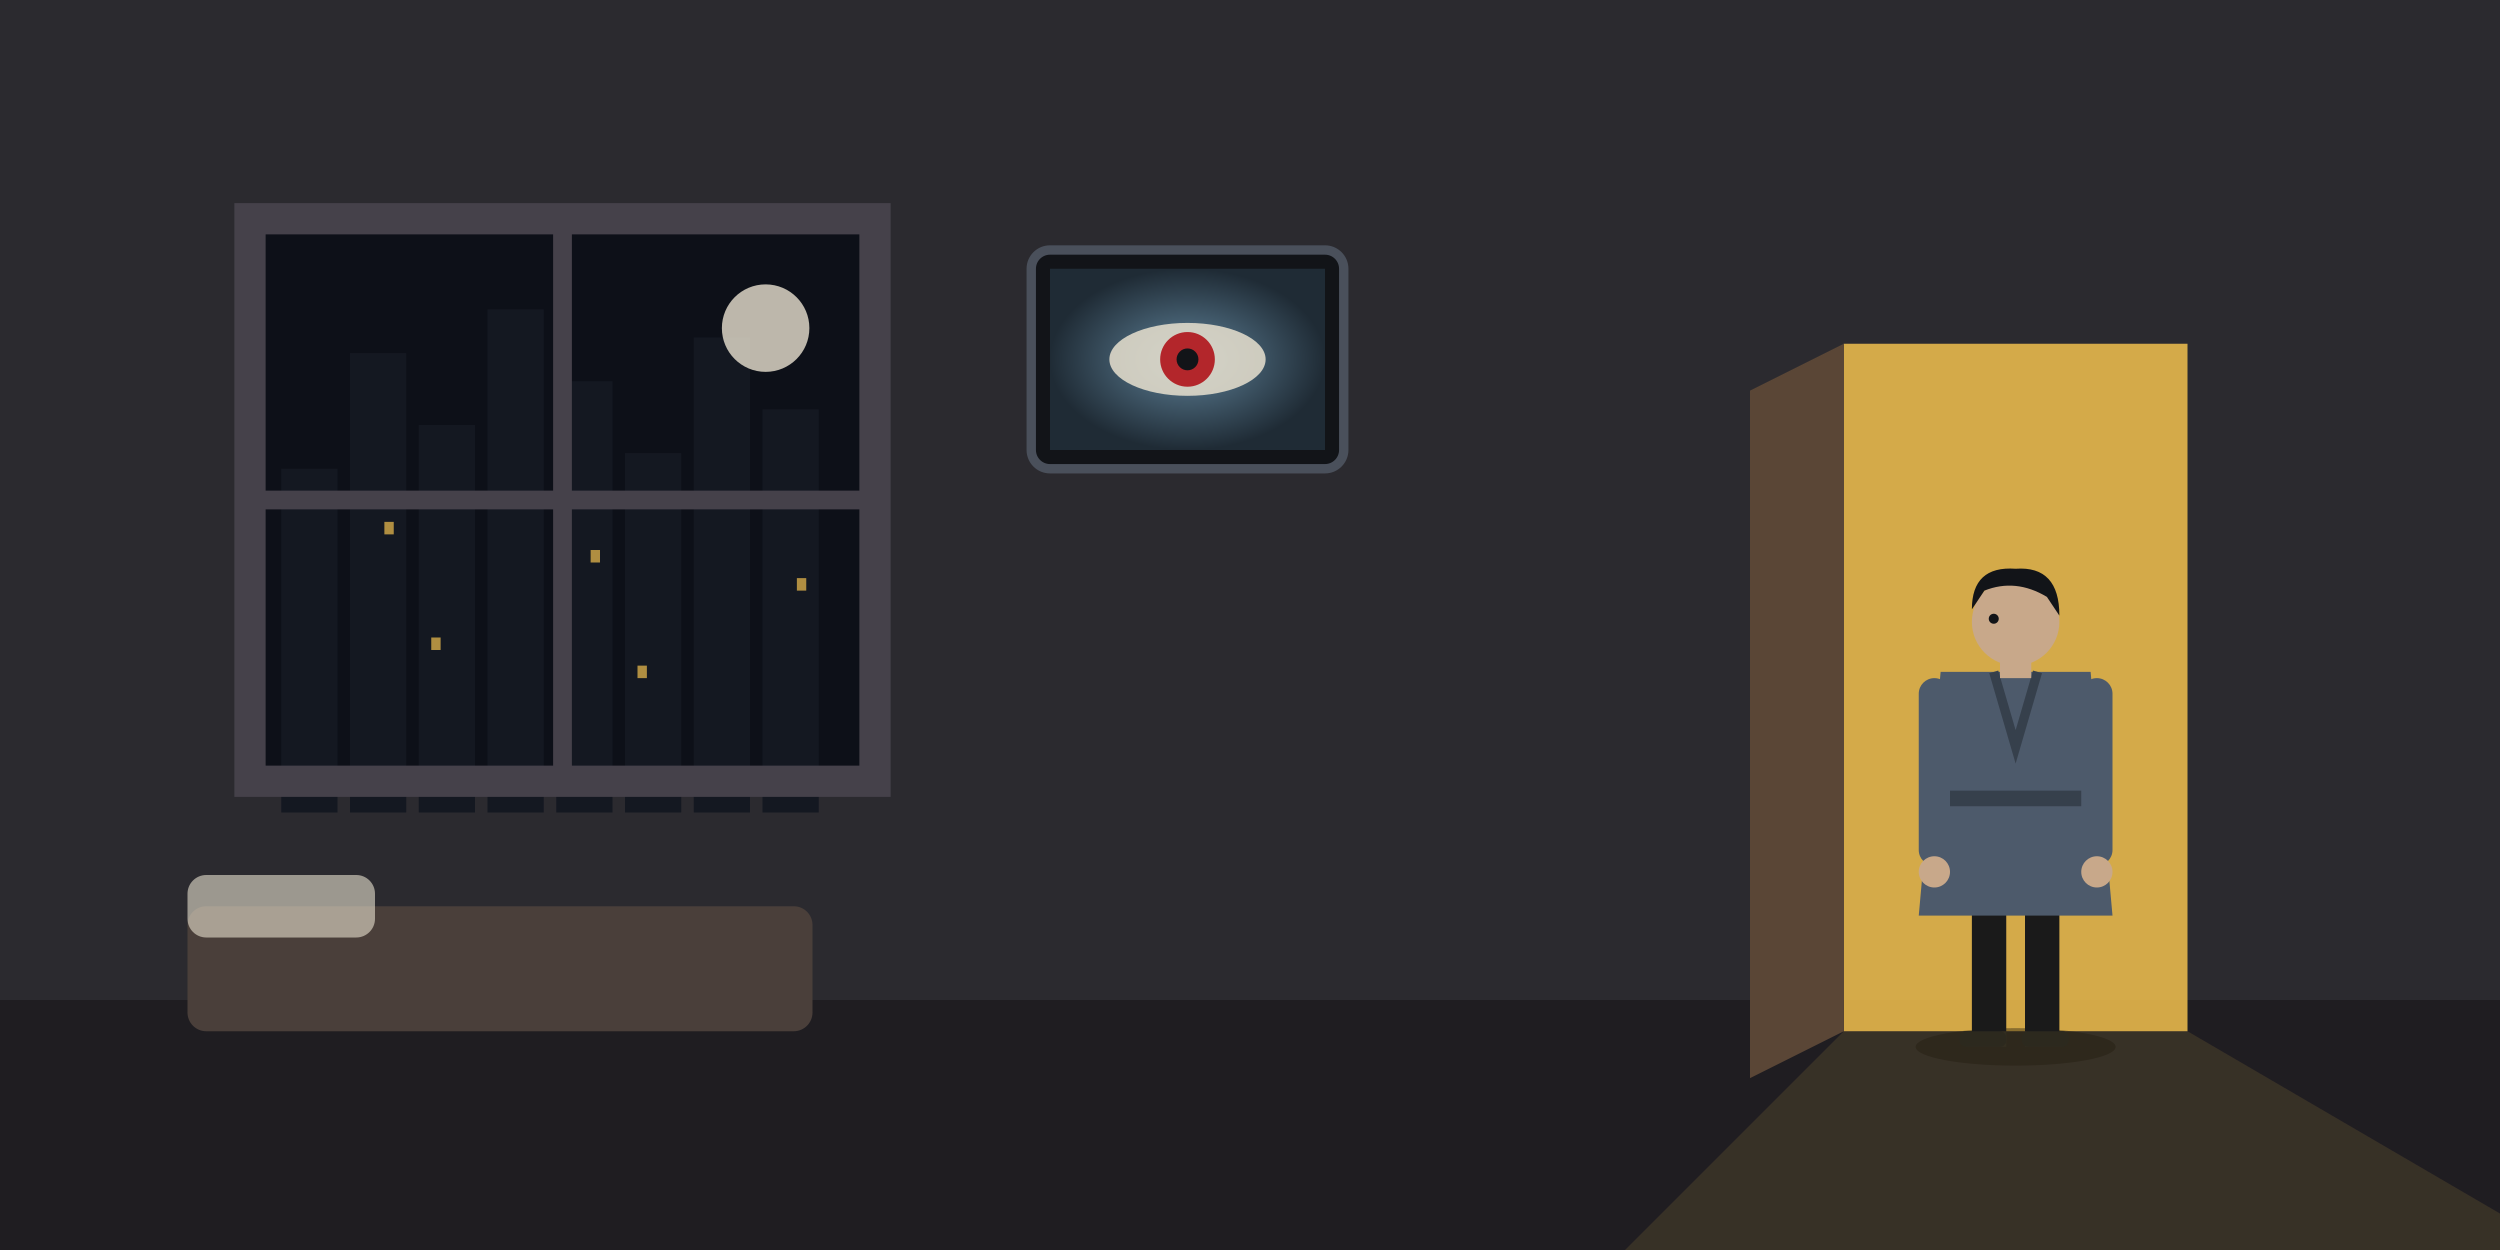
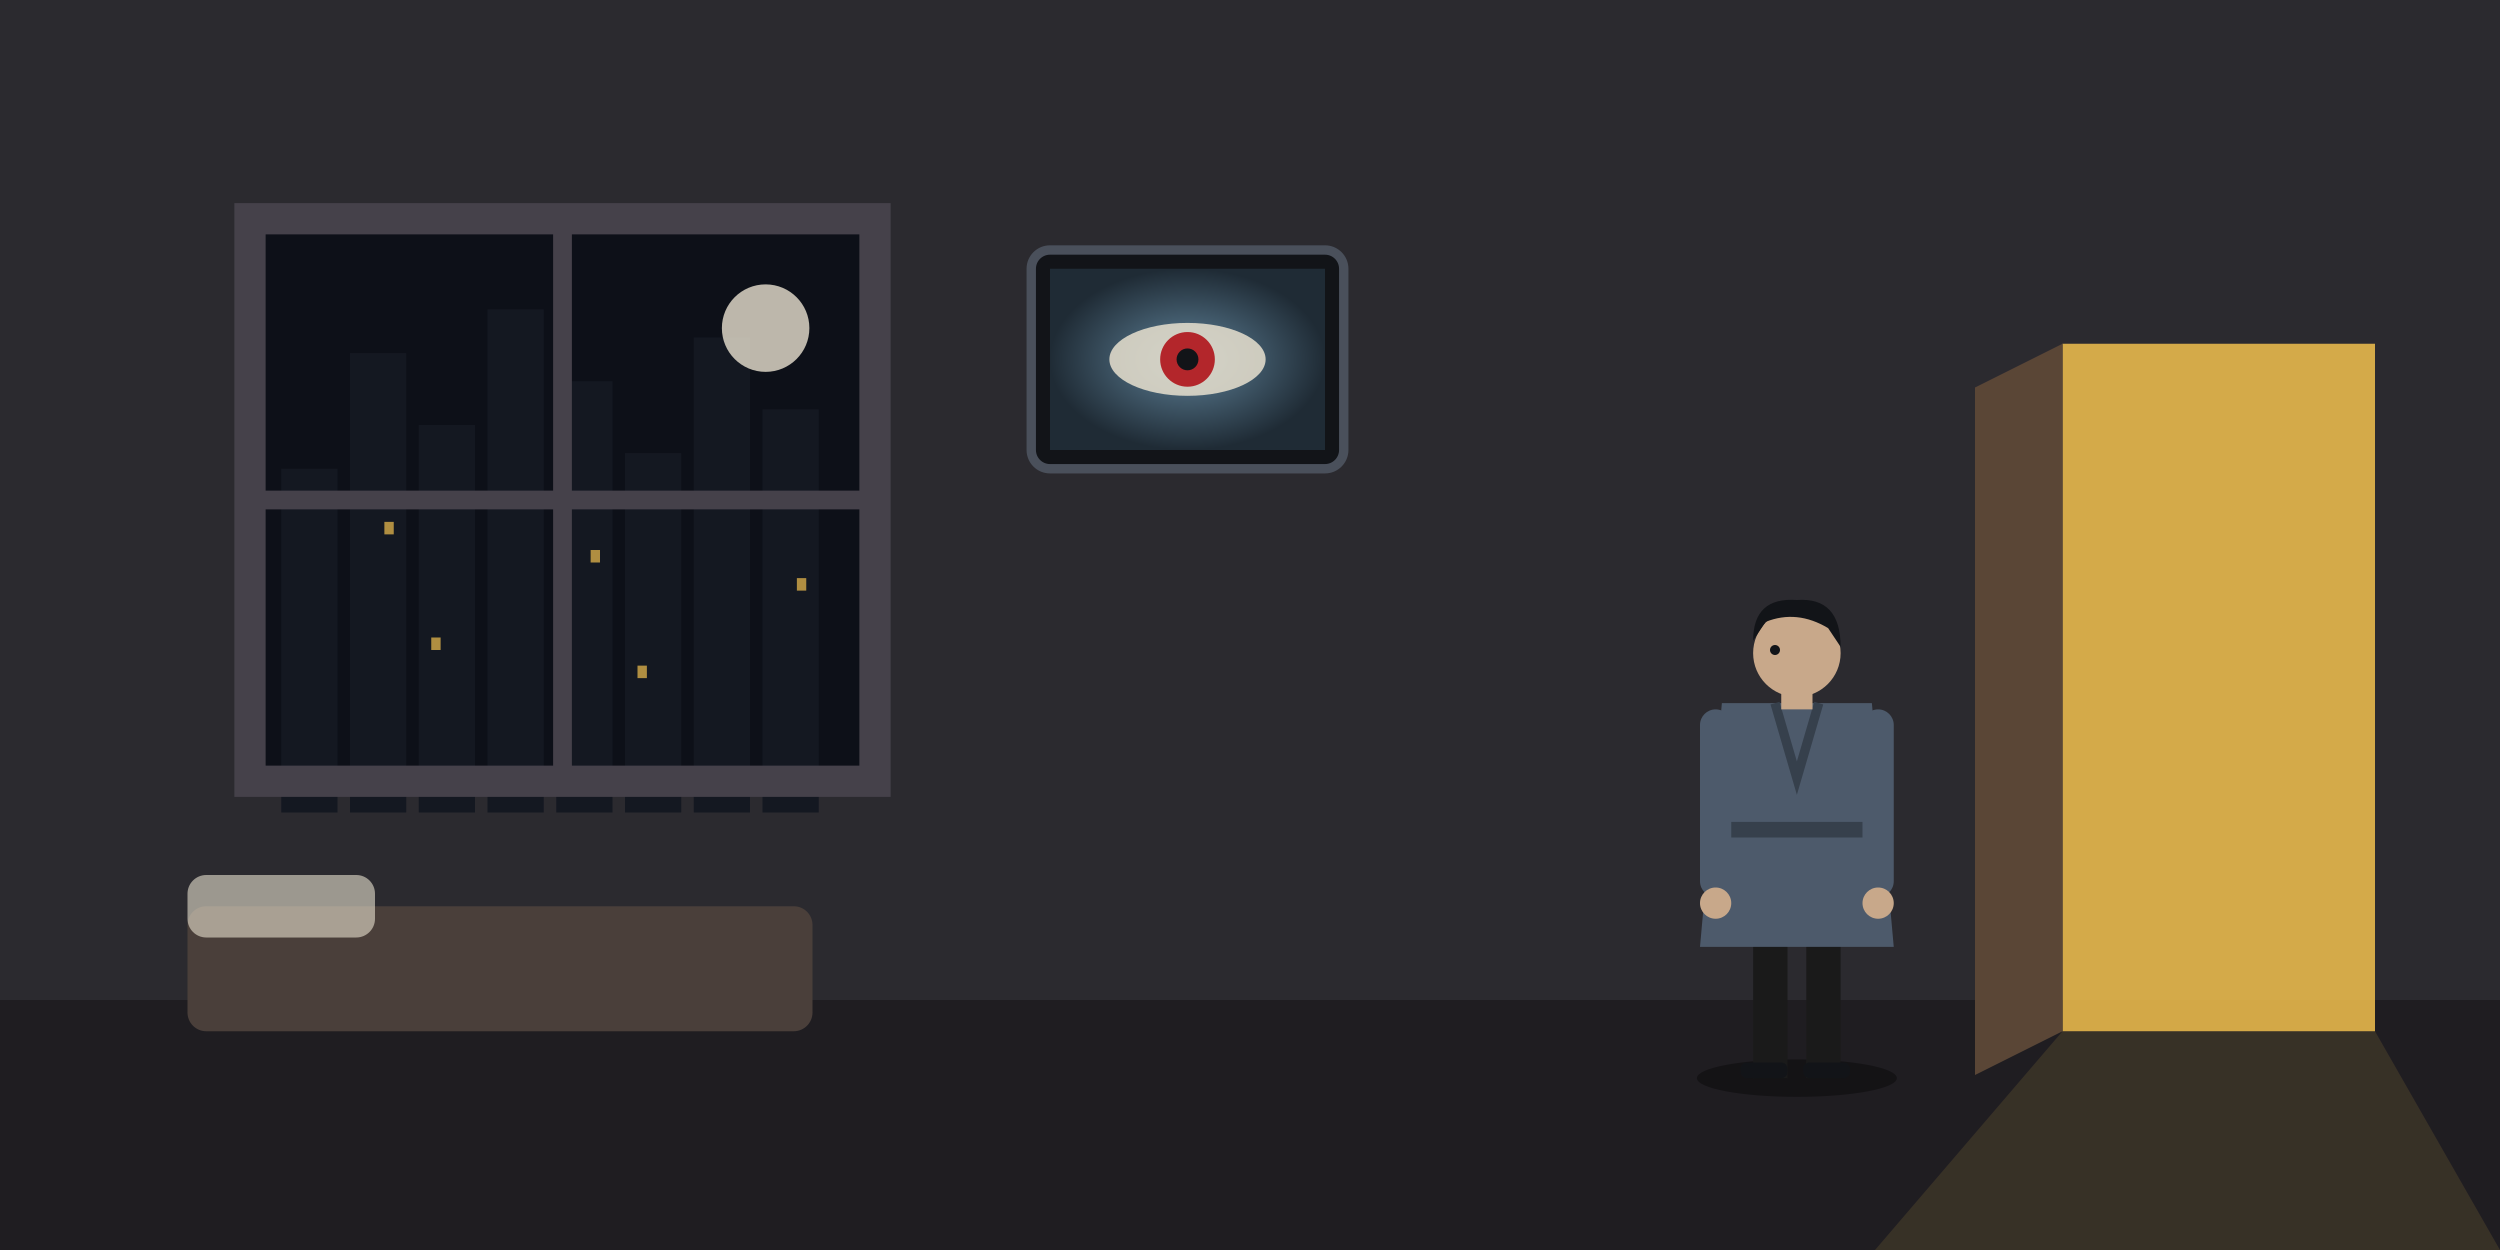
<svg xmlns="http://www.w3.org/2000/svg" viewBox="0 0 800 400" width="800" height="400">
  <defs>
    <radialGradient id="glow">
      <stop offset="0" stop-color="#5f8299" />
      <stop offset="1" stop-color="#1f2b35" />
    </radialGradient>
  </defs>
  <rect width="800" height="400" fill="#2b2a2f" />
  <rect y="320" width="800" height="80" fill="#1f1d21" />
  <rect x="80" y="70" width="200" height="180" fill="#0d1018" />
  <rect x="90" y="150" width="18" height="110" fill="#141821" />
  <rect x="112" y="113" width="18" height="147" fill="#141821" />
  <rect x="134" y="136" width="18" height="124" fill="#141821" />
  <rect x="156" y="99" width="18" height="161" fill="#141821" />
  <rect x="178" y="122" width="18" height="138" fill="#141821" />
  <rect x="200" y="145" width="18" height="115" fill="#141821" />
  <rect x="222" y="108" width="18" height="152" fill="#141821" />
  <rect x="244" y="131" width="18" height="129" fill="#141821" />
  <rect x="123" y="167" width="3" height="4" fill="#f2c14e" opacity="0.7" />
  <rect x="138" y="204" width="3" height="4" fill="#f2c14e" opacity="0.7" />
  <rect x="189" y="176" width="3" height="4" fill="#f2c14e" opacity="0.7" />
  <rect x="204" y="213" width="3" height="4" fill="#f2c14e" opacity="0.7" />
  <rect x="255" y="185" width="3" height="4" fill="#f2c14e" opacity="0.7" />
  <circle cx="245" cy="105" r="14" fill="#e8e1cf" opacity="0.8" />
  <rect x="80" y="70" width="200" height="180" fill="none" stroke="#45414a" stroke-width="10" />
  <path d="M 180 70 L 180 250 M 80 160 L 280 160" stroke="#45414a" stroke-width="6" />
  <rect x="330" y="80" width="100" height="70" rx="6" fill="#121418" stroke="#4a505b" stroke-width="3" />
  <rect x="336" y="86" width="88" height="58" fill="url(#glow)" />
  <ellipse cx="380.0" cy="115.0" rx="25.0" ry="11.667" fill="#e8e1cf" opacity="0.85" />
  <circle cx="380.0" cy="115.0" r="8.75" fill="#b3262b" />
  <circle cx="380.0" cy="115.0" r="3.5" fill="#121418" />
  <rect x="60" y="290" width="200" height="40" rx="6" fill="#4a3f3a" />
  <rect x="60" y="280" width="60" height="20" rx="6" fill="#e8e1cf" opacity="0.6" />
-   <rect x="590" y="110" width="110" height="220" fill="#f2c14e" opacity="0.85" />
-   <path d="M 590 110 L 560 125 L 560 345 L 590 330 Z" fill="#5a4636" />
-   <g transform="translate(645 335) scale(-1.0 1.0)">
+   <rect x="660" y="110" width="100" height="220" fill="#f2c14e" opacity="0.85" />
+   <path d="M 660 110 L 632 124 L 632 344 L 660 330 Z" fill="#5a4636" />
+   <path d="M 660 330 L 760 330 L 800 400 L 600 400 Z" fill="#f2c14e" opacity="0.12" />
+   <g transform="translate(575 345) scale(-1.0 1.0)">
    <ellipse cx="0" cy="0" rx="32" ry="6" fill="#000" opacity="0.35" />
    <g class="leg leg-l">
      <rect x="-14" y="-55" width="11" height="55" fill="#1a1a1a" />
      <rect x="-17" y="-5" width="15" height="5" rx="2" fill="#121418" />
    </g>
    <g class="leg leg-r">
      <rect x="3" y="-55" width="11" height="55" fill="#1a1a1a" />
      <rect x="3" y="-5" width="15" height="5" rx="2" fill="#121418" />
    </g>
    <g transform="translate(0 0)">
      <path d="M -24 -120 L 24 -120 L 31 -42 L -31 -42 Z" fill="#4d5a6b" />
      <rect x="-27" y="-82" width="54" height="5" fill="#36404c" />
      <path d="M -7 -120 L 0 -96 L 7 -120" fill="none" stroke="#36404c" stroke-width="3" />
      <rect x="-31" y="-118" width="10" height="60" rx="5" fill="#4d5a6b" />
      <circle cx="-26" cy="-56" r="5" fill="#c8a88a" />
      <rect x="21" y="-118" width="10" height="60" rx="5" fill="#4d5a6b" />
      <circle cx="26" cy="-56" r="5" fill="#c8a88a" />
      <rect x="-5" y="-126" width="10" height="8" fill="#c8a88a" />
      <circle cx="0" cy="-136" r="14" fill="#c8a88a" />
      <circle cx="7" cy="-137" r="1.6" fill="#121418" />
      <path d="M -14 -138 Q -14 -154 0 -153 Q 14 -154 14 -140 L 10 -146 Q 0 -150 -10 -144 Z" fill="#121418" />
    </g>
  </g>
-   <path d="M 590 330 L 700 330 L 820 400 L 520 400 Z" fill="#f2c14e" opacity="0.12" />
</svg>
